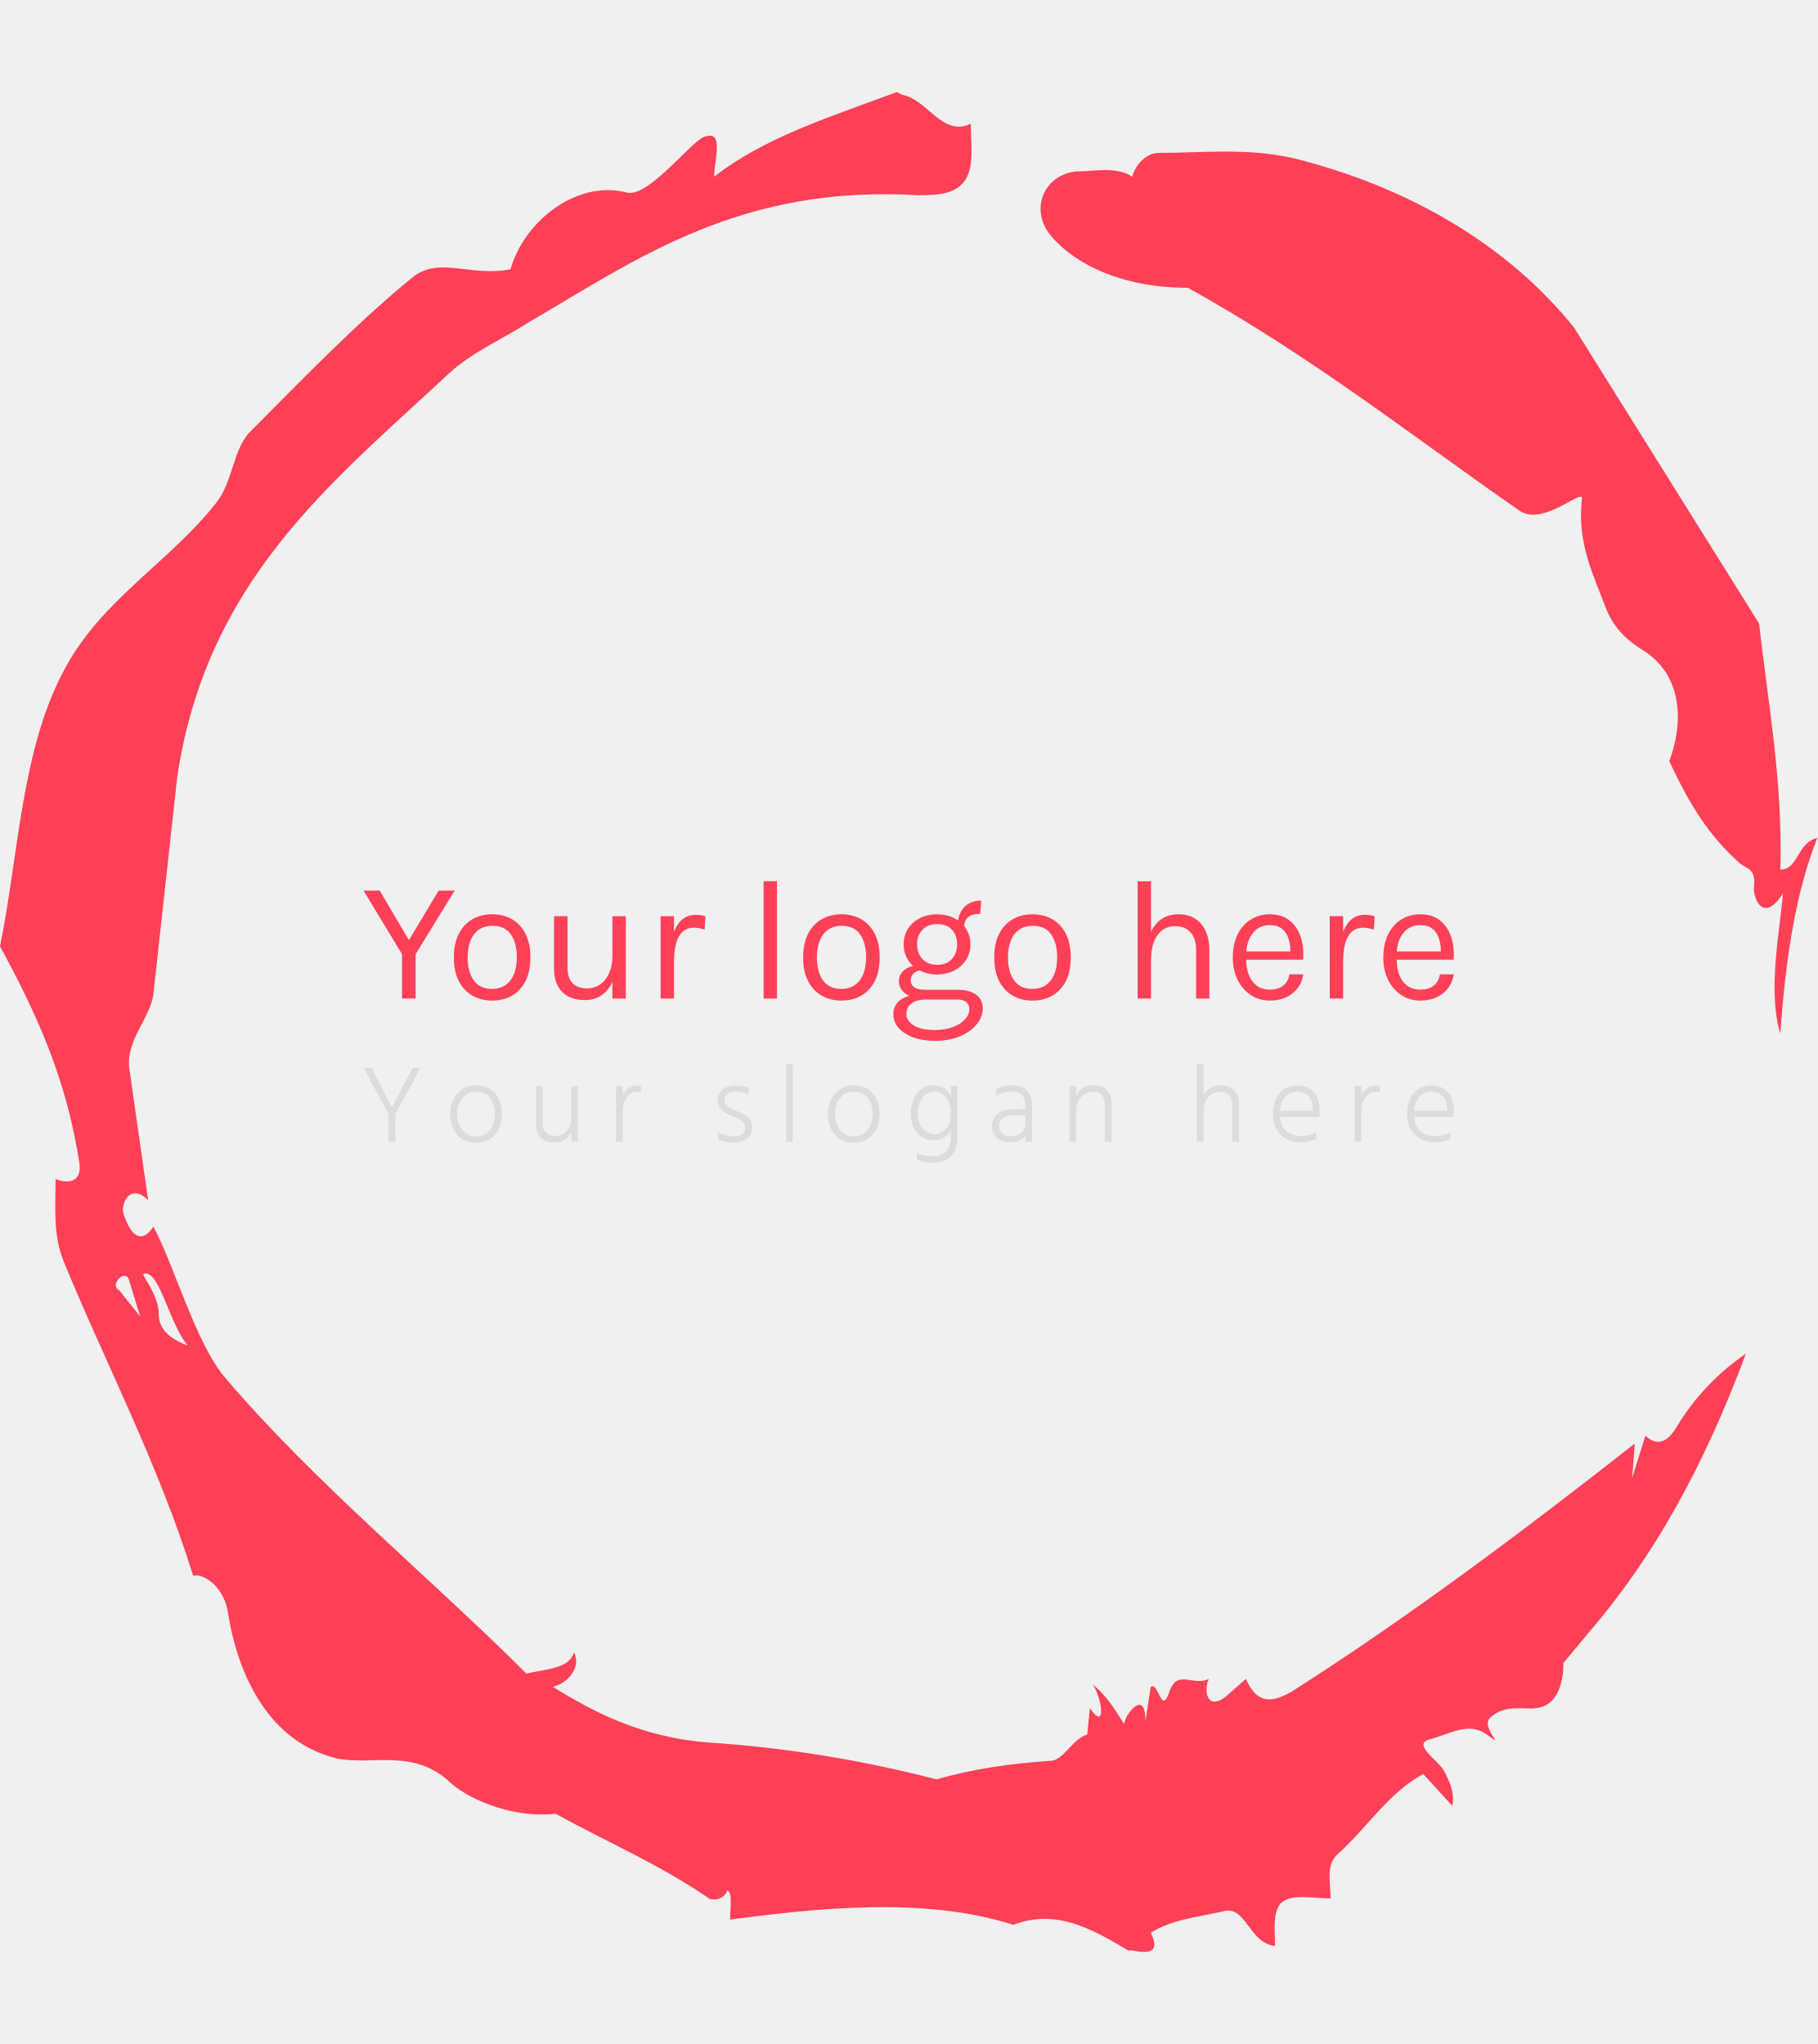
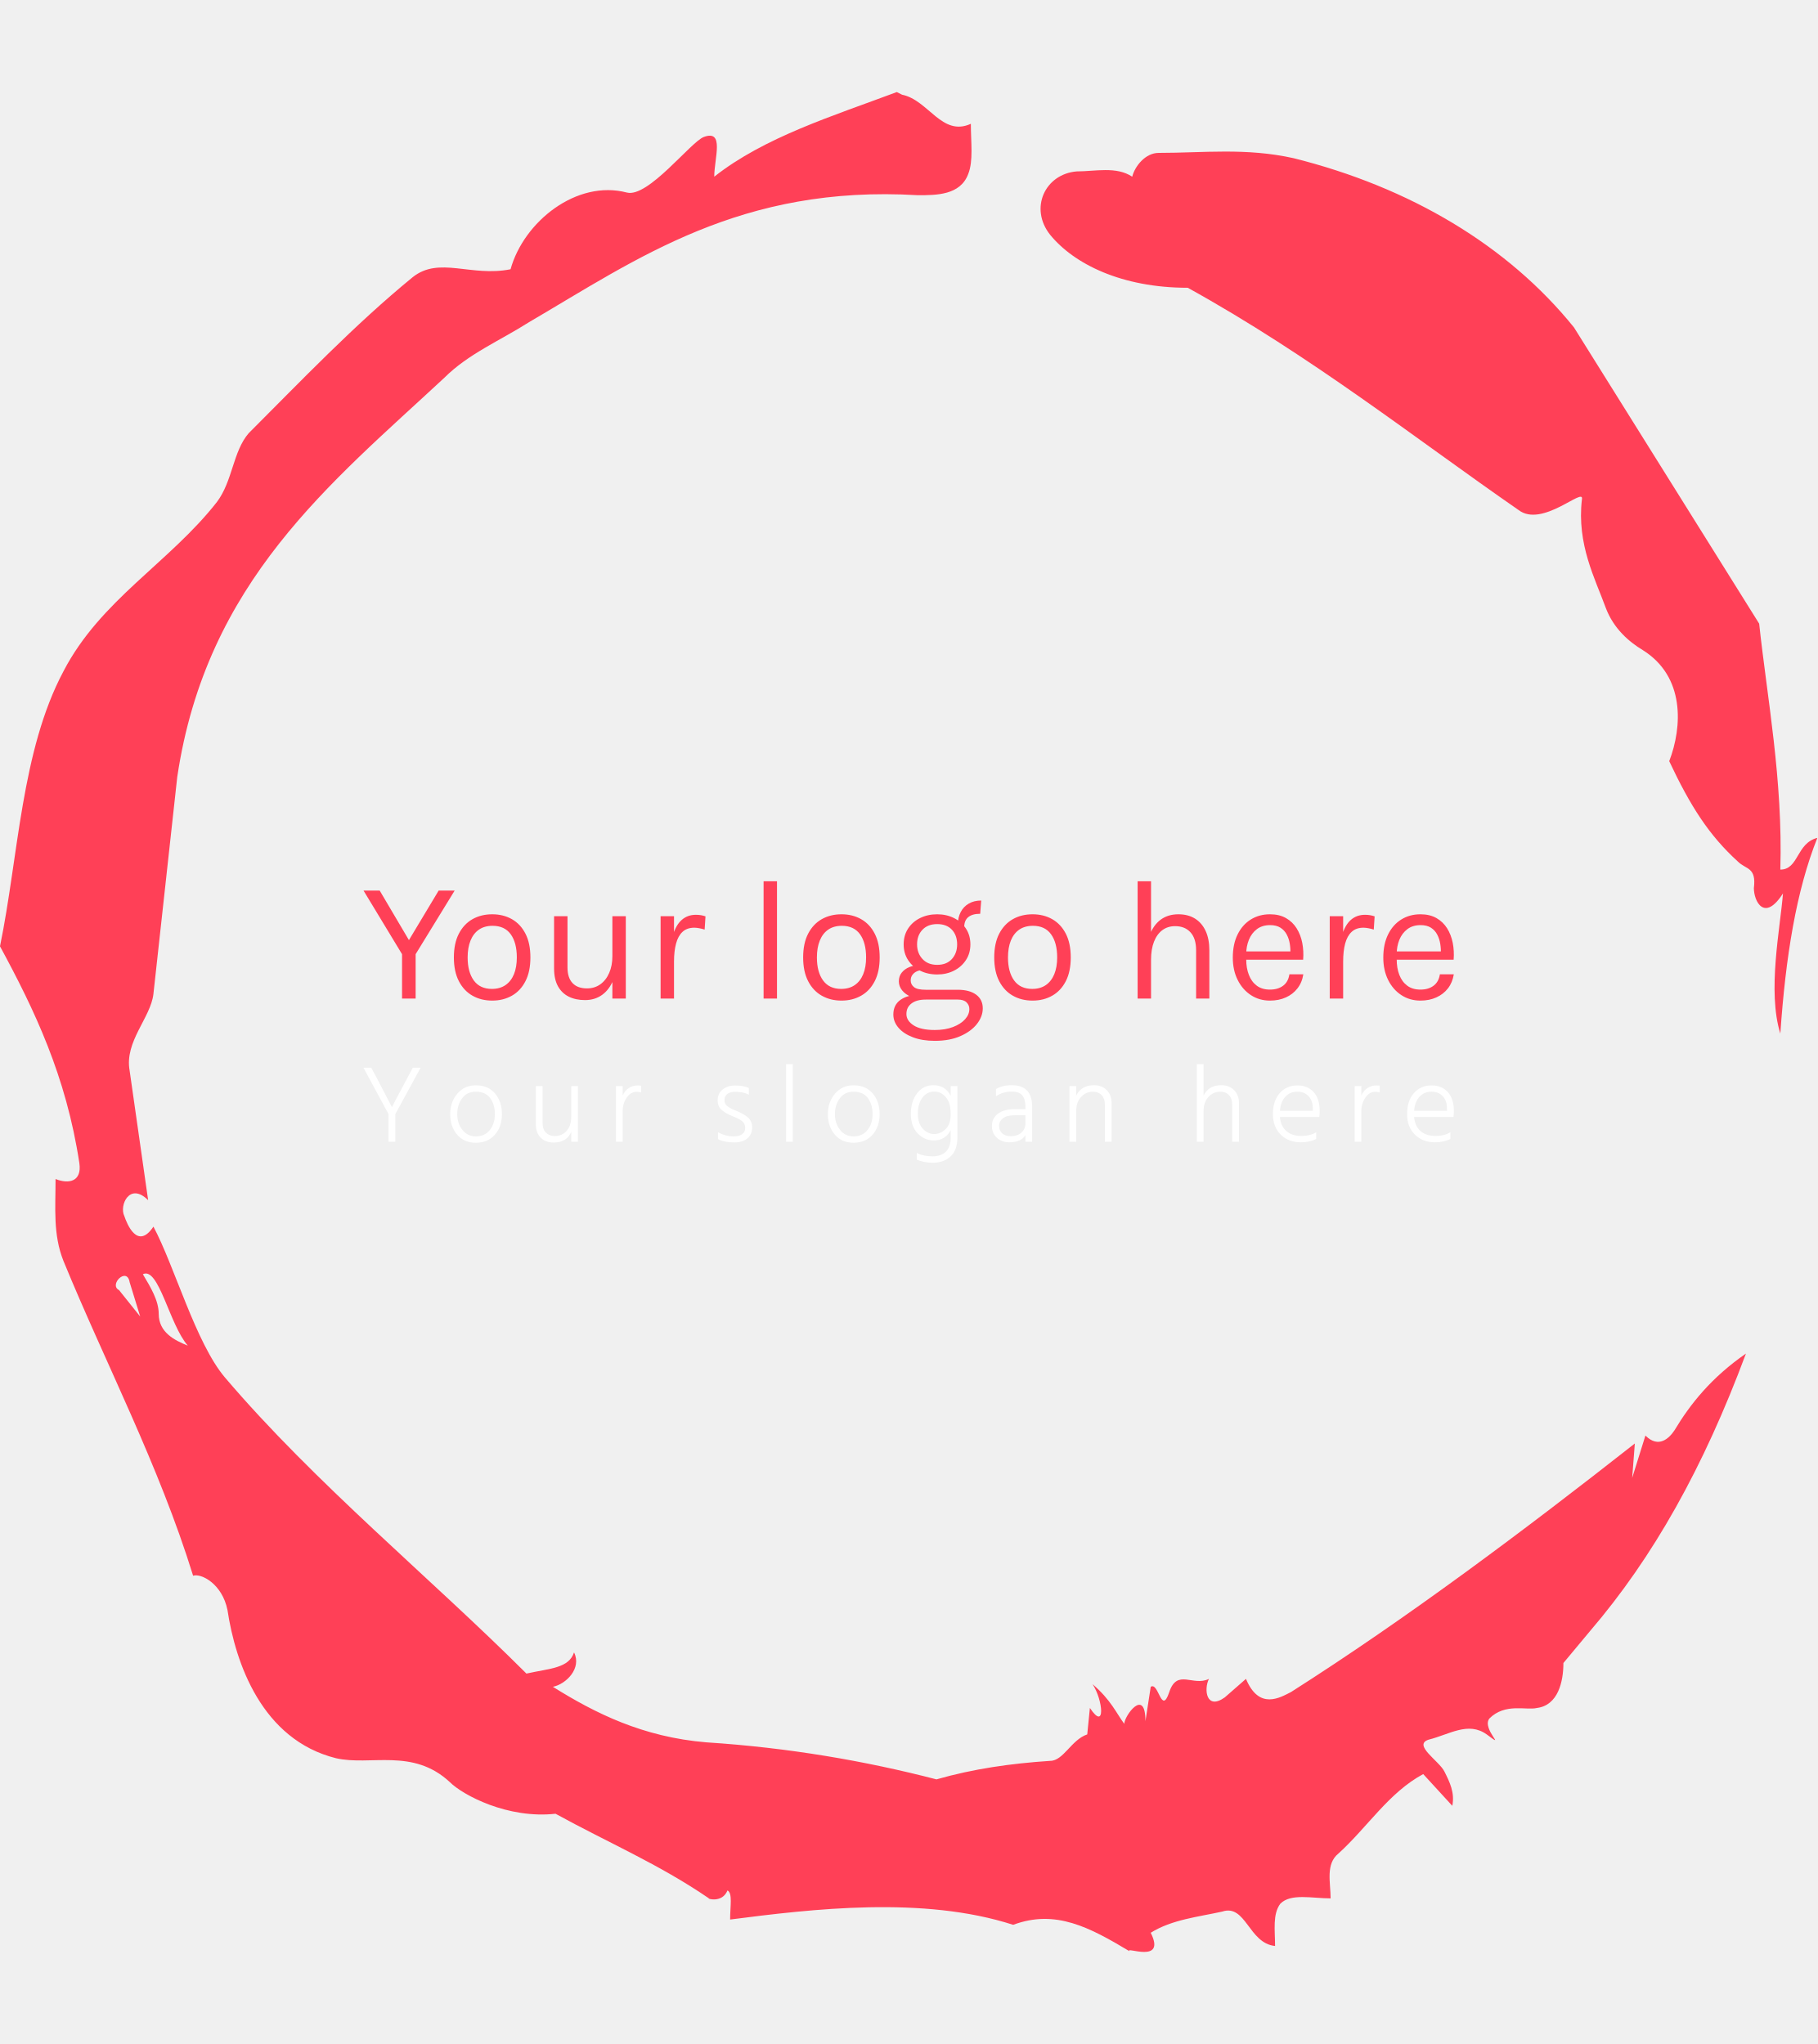
- <svg xmlns="http://www.w3.org/2000/svg" version="1.1" width="2000" height="2250" viewBox="0 0 2000 2250">
-   <g transform="matrix(1,0,0,1,3.410605131648481e-13,0)">
-     <svg viewBox="0 0 320 360" data-background-color="#282634" preserveAspectRatio="xMidYMid meet" height="2250" width="2000">
+ <svg xmlns="http://www.w3.org/2000/svg" version="1.1" width="1000" height="1125" viewBox="0 0 1000 1125">
+   <g transform="matrix(1,0,0,1,1.7053025658242404e-13,0)">
+     <svg viewBox="0 0 320 360" data-background-color="#282634" preserveAspectRatio="xMidYMid meet" height="1125" width="1000">
      <g id="tight-bounds" transform="matrix(1,0,0,1,0,0)">
        <svg viewBox="0 0 320 360" height="360" width="320">
          <g>
            <svg />
          </g>
          <g>
            <svg viewBox="0 0 320 360" height="360" width="320">
              <g>
                <path d="M20.961 227.22l3.726 4.658-1.863-6.056c-0.466-2.795-3.726 0.466-1.863 1.398M25.153 224.425c1.397 2.329 2.795 4.658 2.795 6.987 0 3.261 2.795 4.658 5.123 5.589-3.261-3.726-5.124-13.974-7.918-12.576M204.017 26.929c7.918 0 15.371-0.932 23.756 0.931 20.495 5.124 37.729 15.371 49.374 29.811l32.606 52.169c1.397 13.042 4.192 27.482 3.726 43.319 3.261 0 2.795-4.658 6.521-5.59-3.726 9.316-5.59 20.961-6.521 34.469-2.329-7.453 0-18.632 0.466-24.687-3.261 5.124-5.124 1.397-5.124-0.932 0.466-3.726-1.397-3.261-2.795-4.658-5.124-4.658-8.384-9.782-12.11-17.7 2.329-6.055 2.795-14.905-4.658-19.563-2.329-1.397-5.124-3.726-6.521-7.453-1.863-5.124-5.124-11.179-4.193-19.097 0.466-2.329-6.987 5.124-11.179 1.863-18.166-12.576-36.332-27.016-58.224-39.127-11.645 0-20.029-4.192-24.221-9.316-3.726-4.658-0.932-10.713 4.658-11.179 3.261 0 6.987-0.932 9.782 0.932 0.466-1.863 2.329-4.192 4.657-4.192M157.904 16.215l0.932 0.466c4.658 0.932 6.987 7.453 12.11 5.124 0 3.261 0.466 6.521-0.466 8.85-1.397 3.726-5.59 3.726-8.85 3.726-31.208-1.863-49.374 11.179-68.471 22.358-5.124 3.261-10.713 5.59-14.906 9.782-20.029 18.632-41.921 35.866-47.045 70.335l-4.192 38.195c-0.466 4.192-5.124 8.384-4.192 13.508l3.26 22.824c-3.261-3.261-5.124 0.932-4.192 2.795 0.466 1.397 2.329 6.055 5.124 1.863 3.726 6.987 7.453 20.495 12.576 26.55 15.837 18.632 36.332 35.4 53.101 52.169 4.192-0.932 7.453-0.932 8.384-3.727 1.397 2.795-1.397 5.59-3.726 6.056 7.453 4.658 15.837 8.85 27.016 9.781 14.44 0.932 27.948 3.261 40.524 6.522 6.521-1.863 13.042-2.795 20.029-3.261 2.329 0 3.726-3.726 6.521-4.658l0.466-4.658c2.795 4.192 2.329-1.397 0.466-4.192 3.261 2.795 4.192 5.124 5.589 6.987 0-1.397 3.726-6.521 3.727-0.466l0.931-6.055c1.397-0.932 1.863 5.124 3.261 0.931 1.397-4.192 4.192-0.932 6.987-2.329-0.932 1.863-0.466 5.59 2.794 3.261l3.727-3.261c2.329 5.59 6.055 3.261 7.918 2.329 20.495-13.042 40.99-28.413 60.553-43.784l-0.466 6.055 2.329-7.453c2.329 2.329 4.192 0.466 5.124-0.931 2.795-4.658 6.521-9.316 12.577-13.508-7.453 20.029-16.303 35.866-27.482 48.908l-4.658 5.59c0 3.261-0.932 7.453-4.658 7.918-1.863 0.466-5.59-0.932-8.384 1.863-1.397 1.863 3.261 5.59-0.466 2.795-3.261-2.329-6.521 0-10.248 0.932-2.795 0.932 1.863 3.726 2.795 5.589 0.932 1.863 1.863 3.726 1.398 6.056l-5.124-5.59c-6.055 3.261-9.782 9.316-14.906 13.974-2.329 1.863-1.397 5.124-1.397 7.918-3.261 0-6.987-0.932-8.85 0.932-1.397 1.863-0.932 4.658-0.932 7.453-4.658-0.466-5.124-7.453-9.315-6.056-4.192 0.932-8.85 1.397-12.577 3.727 2.795 5.59-4.658 2.329-3.726 3.26-6.987-4.192-13.042-7.453-20.495-4.658-15.837-5.124-35.4-2.795-49.84-0.931 0-2.329 0.466-4.658-0.466-5.124-0.932 2.329-3.726 1.397-3.26 1.397-8.85-6.055-17.7-9.782-27.016-14.905-8.384 0.932-16.303-3.261-18.632-5.59-6.521-6.055-13.974-2.795-20.029-4.192-13.042-3.261-17.7-16.769-19.098-26.084-0.932-4.658-4.658-6.521-6.055-6.056-6.055-19.563-15.371-37.263-22.824-55.429-1.863-4.658-1.397-9.316-1.397-14.44 2.329 0.932 4.658 0.466 4.192-2.794-2.329-15.371-7.918-27.016-13.974-38.195 3.261-15.837 3.726-34.469 11.179-48.443 6.521-12.576 18.632-19.098 27.016-29.811 2.795-3.726 2.795-8.85 5.59-12.11 9.316-9.316 18.632-19.098 28.879-27.482 4.658-3.726 10.247 0 17.234-1.397 2.329-8.384 11.645-15.837 20.495-13.508 3.726 0.932 11.179-8.85 13.508-9.782 3.726-1.397 1.863 3.726 1.863 6.987 8.85-6.987 20.961-10.713 32.14-14.906" fill="#ff4057" fill-rule="nonzero" stroke="none" stroke-width="1" stroke-linecap="butt" stroke-linejoin="miter" stroke-miterlimit="10" stroke-dasharray="" stroke-dashoffset="0" font-family="none" font-weight="none" font-size="none" text-anchor="none" style="mix-blend-mode: normal" data-fill-palette-color="tertiary" />
              </g>
              <g transform="matrix(1,0,0,1,64,155.2146)">
                <svg viewBox="0 0 192 49.571" height="49.571" width="192">
                  <g>
                    <svg viewBox="0 0 192 49.571" height="49.571" width="192">
                      <g>
                        <svg viewBox="0 0 192 49.571" height="49.571" width="192">
                          <g>
                            <svg viewBox="0 0 192 49.571" height="49.571" width="192">
                              <g id="textblocktransform">
                                <svg viewBox="0 0 192 49.571" height="49.571" width="192" id="textblock">
                                  <g>
                                    <svg viewBox="0 0 192 28.103" height="28.103" width="192">
                                      <g transform="matrix(1,0,0,1,0,0)">
                                        <svg width="192" viewBox="0.45 -34.1 316.981 46.4" height="28.103" data-palette-color="#ff4057">
                                          <path d="M11.65-12.9L0.45-31.4 5.15-31.4 14.15-16.15 13.15-16.15 22.3-31.4 26.95-31.4 15.6-12.9 15.6 0 11.65 0 11.65-12.9ZM37.87 0.6L37.87 0.6Q34.65 0.6 32.13-0.83 29.62-2.25 28.17-5.05 26.72-7.85 26.72-11.95L26.72-11.95Q26.72-16.07 28.17-18.86 29.62-21.65 32.13-23.08 34.65-24.5 37.87-24.5L37.87-24.5Q41.07-24.5 43.59-23.08 46.1-21.65 47.53-18.86 48.97-16.07 48.97-11.95L48.97-11.95Q48.97-7.85 47.53-5.05 46.1-2.25 43.59-0.83 41.07 0.6 37.87 0.6ZM37.77-2.8L37.77-2.8Q40.1-2.8 41.72-3.91 43.35-5.03 44.19-7.08 45.02-9.13 45.02-11.95L45.02-11.95Q45.02-16.23 43.25-18.69 41.47-21.15 37.97-21.15L37.97-21.15Q35.62-21.15 34.01-20.04 32.4-18.93 31.56-16.86 30.72-14.8 30.72-11.95L30.72-11.95Q30.72-7.73 32.51-5.26 34.3-2.8 37.77-2.8ZM72.8 0L72.8-23.95 76.7-23.95 76.7 0 72.8 0ZM55.85-8.75L55.85-23.95 59.75-23.95 59.75-9.05Q59.75-6.05 61.21-4.5 62.67-2.95 65.4-2.95L65.4-2.95Q67.65-2.95 69.31-4.15 70.97-5.35 71.88-7.46 72.8-9.58 72.8-12.3L72.8-12.3 74.25-12.3Q74.25-8.28 73.08-5.43 71.92-2.58 69.81-1.06 67.7 0.45 64.84 0.45L64.84 0.45Q62.15 0.45 60.12-0.55 58.1-1.55 56.97-3.59 55.85-5.63 55.85-8.75L55.85-8.75ZM90.72 0L86.82 0 86.82-23.95 90.72-23.95 90.72 0ZM90.72-10.8L89.52-10.8Q89.52-15.35 90.39-18.36 91.27-21.38 92.96-22.86 94.64-24.35 97.07-24.35L97.07-24.35Q97.87-24.35 98.53-24.24 99.19-24.13 99.87-23.9L99.87-23.9 99.62-20.05Q98.92-20.28 98.09-20.44 97.27-20.6 96.62-20.6L96.62-20.6Q94.49-20.6 93.19-19.39 91.89-18.18 91.31-15.98 90.72-13.78 90.72-10.8L90.72-10.8ZM120.66 0L116.76 0 116.76-34.1 120.66-34.1 120.66 0ZM139.41 0.6L139.41 0.6Q136.19 0.6 133.67-0.83 131.16-2.25 129.71-5.05 128.26-7.85 128.26-11.95L128.26-11.95Q128.26-16.07 129.71-18.86 131.16-21.65 133.67-23.08 136.19-24.5 139.41-24.5L139.41-24.5Q142.61-24.5 145.12-23.08 147.64-21.65 149.07-18.86 150.51-16.07 150.51-11.95L150.51-11.95Q150.51-7.85 149.07-5.05 147.64-2.25 145.12-0.83 142.61 0.6 139.41 0.6ZM139.31-2.8L139.31-2.8Q141.64-2.8 143.26-3.91 144.89-5.03 145.72-7.08 146.56-9.13 146.56-11.95L146.56-11.95Q146.56-16.23 144.79-18.69 143.01-21.15 139.51-21.15L139.51-21.15Q137.16-21.15 135.55-20.04 133.94-18.93 133.1-16.86 132.26-14.8 132.26-11.95L132.26-11.95Q132.26-7.73 134.05-5.26 135.84-2.8 139.31-2.8ZM166.53 12.3L166.53 12.3Q162.86 12.3 160.16 11.26 157.46 10.23 155.97 8.49 154.48 6.75 154.48 4.65L154.48 4.65Q154.48 1.88 156.52 0.41 158.56-1.05 161.78-1.05L161.78-1.05 163.93 0.3Q161.23 0.3 159.76 1.43 158.28 2.55 158.28 4.5L158.28 4.5Q158.28 6.45 160.38 7.8 162.48 9.15 166.53 9.15L166.53 9.15Q169.53 9.15 171.8 8.29 174.06 7.43 175.32 6.04 176.58 4.65 176.58 3.05L176.58 3.05Q176.58 1.93 175.76 1.11 174.93 0.3 173.23 0.3L173.23 0.3 163.93 0.3Q161.51 0.3 159.75-0.44 157.98-1.18 157.03-2.38 156.08-3.58 156.08-5L156.08-5Q156.08-6.5 156.93-7.55 157.78-8.6 159.15-9.15 160.51-9.7 162.08-9.7L162.08-9.7 162.83-8.25Q162.08-8.25 161.32-7.91 160.56-7.58 160.05-6.91 159.53-6.25 159.53-5.25L159.53-5.25Q159.53-4.1 160.48-3.33 161.43-2.55 163.93-2.55L163.93-2.55 173.23-2.55Q176.61-2.55 178.55-1.13 180.48 0.3 180.48 2.85L180.48 2.85Q180.48 5.2 178.81 7.36 177.13 9.53 174.01 10.91 170.88 12.3 166.53 12.3ZM167.23-7L167.23-7Q164.48-7 162.27-8.1 160.06-9.2 158.77-11.18 157.48-13.15 157.48-15.75L157.48-15.75Q157.48-18.38 158.77-20.35 160.06-22.33 162.27-23.41 164.48-24.5 167.23-24.5L167.23-24.5Q169.91-24.5 172.1-23.41 174.28-22.33 175.58-20.35 176.88-18.38 176.88-15.75L176.88-15.75Q176.88-13.15 175.58-11.18 174.28-9.2 172.1-8.1 169.91-7 167.23-7ZM167.23-9.8L167.23-9.8Q169.98-9.8 171.51-11.5 173.03-13.2 173.03-15.75L173.03-15.75Q173.03-18.38 171.51-20.01 169.98-21.65 167.23-21.65L167.23-21.65Q164.51-21.65 162.95-20.01 161.38-18.38 161.38-15.75L161.38-15.75Q161.38-13.2 162.95-11.5 164.51-9.8 167.23-9.8ZM175.08-20.7L175.08-20.7 173.23-21.45Q173.23-23.55 174.06-25.14 174.88-26.73 176.41-27.61 177.93-28.5 180.03-28.5L180.03-28.5 179.73-24.65Q177.48-24.65 176.28-23.69 175.08-22.73 175.08-20.7ZM194.96 0.6L194.96 0.6Q191.73 0.6 189.22-0.83 186.71-2.25 185.26-5.05 183.81-7.85 183.81-11.95L183.81-11.95Q183.81-16.07 185.26-18.86 186.71-21.65 189.22-23.08 191.73-24.5 194.96-24.5L194.96-24.5Q198.16-24.5 200.67-23.08 203.18-21.65 204.62-18.86 206.06-16.07 206.06-11.95L206.06-11.95Q206.06-7.85 204.62-5.05 203.18-2.25 200.67-0.83 198.16 0.6 194.96 0.6ZM194.86-2.8L194.86-2.8Q197.18-2.8 198.81-3.91 200.43-5.03 201.27-7.08 202.11-9.13 202.11-11.95L202.11-11.95Q202.11-16.23 200.33-18.69 198.56-21.15 195.06-21.15L195.06-21.15Q192.71-21.15 191.09-20.04 189.48-18.93 188.64-16.86 187.81-14.8 187.81-11.95L187.81-11.95Q187.81-7.73 189.59-5.26 191.38-2.8 194.86-2.8ZM246.35 0L242.5 0 242.5-14.05Q242.5-17.48 240.86-19.26 239.23-21.05 236.4-21.05L236.4-21.05Q234.25-21.05 232.68-19.88 231.1-18.7 230.25-16.51 229.4-14.33 229.4-11.3L229.4-11.3 227.9-11.3Q227.9-15.48 229-18.43 230.1-21.38 232.21-22.94 234.33-24.5 237.35-24.5L237.35-24.5Q240.18-24.5 242.19-23.24 244.2-21.98 245.28-19.63 246.35-17.28 246.35-14.05L246.35-14.05 246.35 0ZM229.4 0L225.5 0 225.5-34.1 229.4-34.1 229.4 0ZM263.97 0.6L263.97 0.6Q260.87 0.6 258.44-0.99 256-2.58 254.59-5.4 253.17-8.22 253.17-11.9L253.17-11.9Q253.17-15.83 254.57-18.65 255.97-21.48 258.41-22.99 260.85-24.5 263.97-24.5L263.97-24.5Q266.7-24.5 268.62-23.4 270.55-22.3 271.72-20.43 272.9-18.55 273.36-16.19 273.82-13.83 273.62-11.3L273.62-11.3 256.32-11.3 256.32-13.7 271.05-13.7 269.9-12.95Q269.97-14.43 269.74-15.9 269.5-17.38 268.85-18.61 268.2-19.85 267.02-20.6 265.85-21.35 264.02-21.35L264.02-21.35Q261.72-21.35 260.17-20.18 258.62-19 257.85-17.09 257.07-15.18 257.07-12.95L257.07-12.95 257.07-11.35Q257.07-8.85 257.84-6.88 258.6-4.9 260.12-3.75 261.65-2.6 263.97-2.6L263.97-2.6Q266.3-2.6 267.8-3.73 269.3-4.85 269.62-7.05L269.62-7.05 273.67-7.05Q273.3-4.67 271.97-2.96 270.65-1.25 268.6-0.33 266.55 0.6 263.97 0.6ZM285.25 0L281.35 0 281.35-23.95 285.25-23.95 285.25 0ZM285.25-10.8L284.05-10.8Q284.05-15.35 284.92-18.36 285.8-21.38 287.48-22.86 289.17-24.35 291.6-24.35L291.6-24.35Q292.4-24.35 293.06-24.24 293.72-24.13 294.4-23.9L294.4-23.9 294.15-20.05Q293.45-20.28 292.62-20.44 291.8-20.6 291.15-20.6L291.15-20.6Q289.02-20.6 287.72-19.39 286.42-18.18 285.83-15.98 285.25-13.78 285.25-10.8L285.25-10.8ZM307.72 0.6L307.72 0.6Q304.62 0.6 302.18-0.99 299.74-2.58 298.33-5.4 296.92-8.22 296.92-11.9L296.92-11.9Q296.92-15.83 298.32-18.65 299.72-21.48 302.16-22.99 304.59-24.5 307.72-24.5L307.72-24.5Q310.44-24.5 312.37-23.4 314.29-22.3 315.47-20.43 316.64-18.55 317.11-16.19 317.57-13.83 317.37-11.3L317.37-11.3 300.07-11.3 300.07-13.7 314.79-13.7 313.64-12.95Q313.72-14.43 313.48-15.9 313.24-17.38 312.59-18.61 311.94-19.85 310.77-20.6 309.59-21.35 307.77-21.35L307.77-21.35Q305.47-21.35 303.92-20.18 302.37-19 301.59-17.09 300.82-15.18 300.82-12.95L300.82-12.95 300.82-11.35Q300.82-8.85 301.58-6.88 302.34-4.9 303.87-3.75 305.39-2.6 307.72-2.6L307.72-2.6Q310.04-2.6 311.54-3.73 313.04-4.85 313.37-7.05L313.37-7.05 317.42-7.05Q317.04-4.67 315.72-2.96 314.39-1.25 312.34-0.33 310.29 0.6 307.72 0.6Z" opacity="1" transform="matrix(1,0,0,1,0,0)" fill="#ff4057" class="wordmark-text-0" data-fill-palette-color="primary" id="text-0" />
                                        </svg>
                                      </g>
                                    </svg>
                                  </g>
                                  <g transform="matrix(1,0,0,1,0,32.20339)">
                                    <svg viewBox="0 0 192 17.367" height="17.367" width="192">
                                      <g transform="matrix(1,0,0,1,0,0)">
-                                         <svg width="192" viewBox="1.5 -35.35 496.38 44.9" height="17.367" data-palette-color="#dcdcdc">
-                                           <path d="M27.5-33.7L16-12.6 16 0 12.9 0 12.9-12.6 1.5-33.7 5.05-33.7 7.7-28.75 14.45-15.75Q14.85-16.7 21.3-28.75L21.3-28.75 23.95-33.7 27.5-33.7ZM64.52-12.55L64.52-12.55Q64.52-6.9 61.34-3.23 58.17 0.45 52.62 0.45L52.62 0.45Q47.27 0.45 44.12-3.25 40.97-6.95 40.97-12.55L40.97-12.55Q40.97-18.1 44.22-21.9 47.47-25.7 52.62-25.7L52.62-25.7Q58.27-25.7 61.39-21.98 64.52-18.25 64.52-12.55ZM44.17-12.55L44.17-12.55Q44.17-8.4 46.49-5.43 48.82-2.45 52.62-2.45L52.62-2.45Q56.77-2.45 59.04-5.38 61.32-8.3 61.32-12.55L61.32-12.55Q61.32-16.95 59.17-19.88 57.02-22.8 52.62-22.8L52.62-22.8Q48.67-22.8 46.42-19.8 44.17-16.8 44.17-12.55ZM99.13-25.35L99.13 0 96.08 0 96.08-4.55Q94.08 0.35 88.03 0.35L88.03 0.35Q84.33 0.35 82.16-1.88 79.98-4.1 79.98-7.75L79.98-7.75 79.98-25.35 83.03-25.35 83.03-8.6Q83.03-5.7 84.56-4.15 86.08-2.6 88.58-2.6L88.58-2.6Q91.93-2.6 94.01-5 96.08-7.4 96.08-11.25L96.08-11.25 96.08-25.35 99.13-25.35ZM119.5-14.15L119.5 0 116.45 0 116.45-25.35 119.5-25.35 119.5-21.05Q121.6-25.65 126.6-25.65L126.6-25.65Q126.95-25.65 127.85-25.55L127.85-25.55 127.85-22.45Q126.85-22.75 125.85-22.75L125.85-22.75Q123.15-22.75 121.32-20.08 119.5-17.4 119.5-14.15L119.5-14.15ZM178.43-6.5L178.43-6.5Q178.43-3.35 176.25-1.53 174.08 0.3 170.28 0.3L170.28 0.3Q165.68 0.3 162.88-1.2L162.88-1.2 162.88-4.35Q166.23-2.45 170.08-2.45L170.08-2.45Q172.63-2.45 173.95-3.5 175.28-4.55 175.28-6.25L175.28-6.25Q175.28-8.25 173.9-9.35 172.53-10.45 169.38-11.7L169.38-11.7Q166.33-12.9 164.53-14.5 162.73-16.1 162.73-18.9L162.73-18.9Q162.73-21.95 164.98-23.78 167.23-25.6 170.63-25.6L170.63-25.6Q174.73-25.6 176.93-24.45L176.93-24.45 176.93-21.4Q174.58-22.75 170.58-22.75L170.58-22.75Q168.38-22.75 167.1-21.73 165.83-20.7 165.83-19.05L165.83-19.05Q165.83-18.05 166.2-17.3 166.58-16.55 167.5-15.93 168.43-15.3 169.08-15 169.73-14.7 171.18-14.1L171.18-14.1Q174.68-12.7 176.55-11.03 178.43-9.35 178.43-6.5ZM196.94-35.35L196.94 0 193.89 0 193.89-35.35 196.94-35.35ZM236.46-12.55L236.46-12.55Q236.46-6.9 233.28-3.23 230.11 0.45 224.56 0.45L224.56 0.45Q219.21 0.45 216.06-3.25 212.91-6.95 212.91-12.55L212.91-12.55Q212.91-18.1 216.16-21.9 219.41-25.7 224.56-25.7L224.56-25.7Q230.21-25.7 233.33-21.98 236.46-18.25 236.46-12.55ZM216.11-12.55L216.11-12.55Q216.11-8.4 218.43-5.43 220.76-2.45 224.56-2.45L224.56-2.45Q228.71-2.45 230.98-5.38 233.26-8.3 233.26-12.55L233.26-12.55Q233.26-16.95 231.11-19.88 228.96-22.8 224.56-22.8L224.56-22.8Q220.61-22.8 218.36-19.8 216.11-16.8 216.11-12.55ZM271.87-25.35L271.87-1.95Q271.87 3.8 268.77 6.68 265.67 9.55 260.77 9.55L260.77 9.55Q256.42 9.55 253.37 8.1L253.37 8.1 253.37 5.1Q256.47 6.65 260.52 6.65L260.52 6.65Q264.32 6.65 266.57 4.58 268.82 2.5 268.82-1.95L268.82-1.95 268.82-5.25Q266.27-0.6 261.22-0.6L261.22-0.6Q256.82-0.6 253.75-3.85 250.67-7.1 250.67-12.65L250.67-12.65Q250.67-18.35 253.5-22.05 256.32-25.75 260.92-25.75L260.92-25.75Q266.37-25.75 268.82-20.9L268.82-20.9 268.82-25.35 271.87-25.35ZM253.87-12.8L253.87-12.8Q253.87-8.25 256.17-5.88 258.47-3.5 261.27-3.5L261.27-3.5Q264.12-3.5 266.47-5.73 268.82-7.95 268.82-12.55L268.82-12.55Q268.82-17.8 266.57-20.33 264.32-22.85 261.52-22.85L261.52-22.85Q257.97-22.85 255.92-20.05 253.87-17.25 253.87-12.8ZM296.24-2.55L296.24-2.55Q299.24-2.55 301.04-4.2 302.84-5.85 302.84-8.4L302.84-8.4 302.84-12.05 297.89-12.05Q294.34-12.05 292.59-10.68 290.84-9.3 290.84-7.25L290.84-7.25Q290.84-5.15 292.21-3.85 293.59-2.55 296.24-2.55ZM302.84 0L302.84-2.95Q300.74 0.25 295.54 0.25L295.54 0.25Q292.04 0.25 289.81-1.83 287.59-3.9 287.59-7.15L287.59-7.15Q287.59-10.8 290.41-12.83 293.24-14.85 297.89-14.85L297.89-14.85 302.84-14.85 302.84-16Q302.84-19.4 301.39-21.13 299.94-22.85 296.54-22.85L296.54-22.85Q292.59-22.85 289.44-20.7L289.44-20.7 289.44-24Q292.34-25.75 296.59-25.75L296.59-25.75Q305.89-25.75 305.89-16L305.89-16 305.89 0 302.84 0ZM342.05-17.7L342.05 0 339 0 339-16.75Q339-19.7 337.5-21.25 336-22.8 333.55-22.8L333.55-22.8Q330.45-22.8 328.2-20.43 325.95-18.05 325.95-14L325.95-14 325.95 0 322.9 0 322.9-25.35 325.95-25.35 325.95-21Q328.3-25.75 334-25.75L334-25.75Q337.65-25.75 339.85-23.5 342.05-21.25 342.05-17.7L342.05-17.7ZM400.03-17.7L400.03 0 396.98 0 396.98-16.75Q396.98-19.7 395.48-21.25 393.98-22.8 391.53-22.8L391.53-22.8Q388.43-22.8 386.18-20.43 383.93-18.05 383.93-14L383.93-14 383.93 0 380.88 0 380.88-35.35 383.93-35.35 383.93-21Q386.23-25.75 391.98-25.75L391.98-25.75Q395.63-25.75 397.83-23.5 400.03-21.25 400.03-17.7L400.03-17.7ZM435.2-4.35L435.2-1.25Q432.2 0.25 428.2 0.25L428.2 0.25Q422.55 0.25 419.02-3.28 415.5-6.8 415.5-12.55L415.5-12.55Q415.5-18.65 418.6-22.15 421.7-25.65 426.65-25.65L426.65-25.65Q431.3-25.65 434.05-22.6 436.8-19.55 436.8-14L436.8-14Q436.8-12.3 436.6-11.3L436.6-11.3 418.7-11.3Q419.05-7.1 421.6-4.88 424.15-2.65 428.35-2.65L428.35-2.65Q432.65-2.65 435.2-4.35L435.2-4.35ZM426.55-22.8L426.55-22.8Q423.35-22.8 421.2-20.55 419.05-18.3 418.7-14.1L418.7-14.1 433.65-14.1 433.65-15.25Q433.65-18.7 431.72-20.75 429.8-22.8 426.55-22.8ZM455.76-14.15L455.76 0 452.71 0 452.71-25.35 455.76-25.35 455.76-21.05Q457.86-25.65 462.86-25.65L462.86-25.65Q463.21-25.65 464.11-25.55L464.11-25.55 464.11-22.45Q463.11-22.75 462.11-22.75L462.11-22.75Q459.41-22.75 457.59-20.08 455.76-17.4 455.76-14.15L455.76-14.15ZM496.28-4.35L496.28-1.25Q493.28 0.25 489.28 0.25L489.28 0.25Q483.63 0.25 480.1-3.28 476.58-6.8 476.58-12.55L476.58-12.55Q476.58-18.65 479.68-22.15 482.78-25.65 487.73-25.65L487.73-25.65Q492.38-25.65 495.13-22.6 497.88-19.55 497.88-14L497.88-14Q497.88-12.3 497.68-11.3L497.68-11.3 479.78-11.3Q480.13-7.1 482.68-4.88 485.23-2.65 489.43-2.65L489.43-2.65Q493.73-2.65 496.28-4.35L496.28-4.35ZM487.63-22.8L487.63-22.8Q484.43-22.8 482.28-20.55 480.13-18.3 479.78-14.1L479.78-14.1 494.73-14.1 494.73-15.25Q494.73-18.7 492.8-20.75 490.88-22.8 487.63-22.8Z" opacity="1" transform="matrix(1,0,0,1,0,0)" fill="#dcdcdc" class="slogan-text-1" data-fill-palette-color="secondary" id="text-1" />
+                                         <svg width="192" viewBox="1.5 -35.35 496.38 44.9" height="17.367" data-palette-color="#ffffff">
+                                           <path d="M27.5-33.7L16-12.6 16 0 12.9 0 12.9-12.6 1.5-33.7 5.05-33.7 7.7-28.75 14.45-15.75Q14.85-16.7 21.3-28.75L21.3-28.75 23.95-33.7 27.5-33.7ZM64.52-12.55L64.52-12.55Q64.52-6.9 61.34-3.23 58.17 0.45 52.62 0.45L52.62 0.45Q47.27 0.45 44.12-3.25 40.97-6.95 40.97-12.55L40.97-12.55Q40.97-18.1 44.22-21.9 47.47-25.7 52.62-25.7L52.62-25.7Q58.27-25.7 61.39-21.98 64.52-18.25 64.52-12.55ZM44.17-12.55L44.17-12.55Q44.17-8.4 46.49-5.43 48.82-2.45 52.62-2.45L52.62-2.45Q56.77-2.45 59.04-5.38 61.32-8.3 61.32-12.55L61.32-12.55Q61.32-16.95 59.17-19.88 57.02-22.8 52.62-22.8L52.62-22.8Q48.67-22.8 46.42-19.8 44.17-16.8 44.17-12.55ZM99.13-25.35L99.13 0 96.08 0 96.08-4.55Q94.08 0.35 88.03 0.35L88.03 0.35Q84.33 0.35 82.16-1.88 79.98-4.1 79.98-7.75L79.98-7.75 79.98-25.35 83.03-25.35 83.03-8.6Q83.03-5.7 84.56-4.15 86.08-2.6 88.58-2.6L88.58-2.6Q91.93-2.6 94.01-5 96.08-7.4 96.08-11.25L96.08-11.25 96.08-25.35 99.13-25.35ZM119.5-14.15L119.5 0 116.45 0 116.45-25.35 119.5-25.35 119.5-21.05Q121.6-25.65 126.6-25.65L126.6-25.65Q126.95-25.65 127.85-25.55L127.85-25.55 127.85-22.45Q126.85-22.75 125.85-22.75L125.85-22.75Q123.15-22.75 121.32-20.08 119.5-17.4 119.5-14.15L119.5-14.15ZM178.43-6.5L178.43-6.5Q178.43-3.35 176.25-1.53 174.08 0.3 170.28 0.3L170.28 0.3Q165.68 0.3 162.88-1.2L162.88-1.2 162.88-4.35Q166.23-2.45 170.08-2.45L170.08-2.45Q172.63-2.45 173.95-3.5 175.28-4.55 175.28-6.25L175.28-6.25Q175.28-8.25 173.9-9.35 172.53-10.45 169.38-11.7L169.38-11.7Q166.33-12.9 164.53-14.5 162.73-16.1 162.73-18.9L162.73-18.9Q162.73-21.95 164.98-23.78 167.23-25.6 170.63-25.6L170.63-25.6Q174.73-25.6 176.93-24.45L176.93-24.45 176.93-21.4Q174.58-22.75 170.58-22.75L170.58-22.75Q168.38-22.75 167.1-21.73 165.83-20.7 165.83-19.05L165.83-19.05Q165.83-18.05 166.2-17.3 166.58-16.55 167.5-15.93 168.43-15.3 169.08-15 169.73-14.7 171.18-14.1L171.18-14.1Q174.68-12.7 176.55-11.03 178.43-9.35 178.43-6.5ZM196.94-35.35L196.94 0 193.89 0 193.89-35.35 196.94-35.35ZM236.46-12.55L236.46-12.55Q236.46-6.9 233.28-3.23 230.11 0.45 224.56 0.45L224.56 0.45Q219.21 0.45 216.06-3.25 212.91-6.95 212.91-12.55L212.91-12.55Q212.91-18.1 216.16-21.9 219.41-25.7 224.56-25.7L224.56-25.7Q230.21-25.7 233.33-21.98 236.46-18.25 236.46-12.55ZM216.11-12.55L216.11-12.55Q216.11-8.4 218.43-5.43 220.76-2.45 224.56-2.45L224.56-2.45Q228.71-2.45 230.98-5.38 233.26-8.3 233.26-12.55L233.26-12.55Q233.26-16.95 231.11-19.88 228.96-22.8 224.56-22.8L224.56-22.8Q220.61-22.8 218.36-19.8 216.11-16.8 216.11-12.55ZM271.87-25.35L271.87-1.95Q271.87 3.8 268.77 6.68 265.67 9.55 260.77 9.55L260.77 9.55Q256.42 9.55 253.37 8.1L253.37 8.1 253.37 5.1Q256.47 6.65 260.52 6.65L260.52 6.65Q264.32 6.65 266.57 4.58 268.82 2.5 268.82-1.95L268.82-1.95 268.82-5.25Q266.27-0.6 261.22-0.6L261.22-0.6Q256.82-0.6 253.75-3.85 250.67-7.1 250.67-12.65L250.67-12.65Q250.67-18.35 253.5-22.05 256.32-25.75 260.92-25.75L260.92-25.75Q266.37-25.75 268.82-20.9L268.82-20.9 268.82-25.35 271.87-25.35ZM253.87-12.8L253.87-12.8Q253.87-8.25 256.17-5.88 258.47-3.5 261.27-3.5L261.27-3.5Q264.12-3.5 266.47-5.73 268.82-7.95 268.82-12.55L268.82-12.55Q268.82-17.8 266.57-20.33 264.32-22.85 261.52-22.85L261.52-22.85Q257.97-22.85 255.92-20.05 253.87-17.25 253.87-12.8ZM296.24-2.55L296.24-2.55Q299.24-2.55 301.04-4.2 302.84-5.85 302.84-8.4L302.84-8.4 302.84-12.05 297.89-12.05Q294.34-12.05 292.59-10.68 290.84-9.3 290.84-7.25L290.84-7.25Q290.84-5.15 292.21-3.85 293.59-2.55 296.24-2.55ZM302.84 0L302.84-2.95Q300.74 0.25 295.54 0.25L295.54 0.25Q292.04 0.25 289.81-1.83 287.59-3.9 287.59-7.15L287.59-7.15Q287.59-10.8 290.41-12.83 293.24-14.85 297.89-14.85L297.89-14.85 302.84-14.85 302.84-16Q302.84-19.4 301.39-21.13 299.94-22.85 296.54-22.85L296.54-22.85Q292.59-22.85 289.44-20.7L289.44-20.7 289.44-24Q292.34-25.75 296.59-25.75L296.59-25.75Q305.89-25.75 305.89-16L305.89-16 305.89 0 302.84 0ZM342.05-17.7L342.05 0 339 0 339-16.75Q339-19.7 337.5-21.25 336-22.8 333.55-22.8L333.55-22.8Q330.45-22.8 328.2-20.43 325.95-18.05 325.95-14L325.95-14 325.95 0 322.9 0 322.9-25.35 325.95-25.35 325.95-21Q328.3-25.75 334-25.75L334-25.75Q337.65-25.75 339.85-23.5 342.05-21.25 342.05-17.7L342.05-17.7ZM400.03-17.7L400.03 0 396.98 0 396.98-16.75Q396.98-19.7 395.48-21.25 393.98-22.8 391.53-22.8L391.53-22.8Q388.43-22.8 386.18-20.43 383.93-18.05 383.93-14L383.93-14 383.93 0 380.88 0 380.88-35.35 383.93-35.35 383.93-21Q386.23-25.75 391.98-25.75L391.98-25.75Q395.63-25.75 397.83-23.5 400.03-21.25 400.03-17.7L400.03-17.7ZM435.2-4.35L435.2-1.25Q432.2 0.25 428.2 0.25L428.2 0.25Q422.55 0.25 419.02-3.28 415.5-6.8 415.5-12.55L415.5-12.55Q415.5-18.65 418.6-22.15 421.7-25.65 426.65-25.65L426.65-25.65Q431.3-25.65 434.05-22.6 436.8-19.55 436.8-14L436.8-14Q436.8-12.3 436.6-11.3L436.6-11.3 418.7-11.3Q419.05-7.1 421.6-4.88 424.15-2.65 428.35-2.65L428.35-2.65Q432.65-2.65 435.2-4.35L435.2-4.35ZM426.55-22.8L426.55-22.8Q423.35-22.8 421.2-20.55 419.05-18.3 418.7-14.1L418.7-14.1 433.65-14.1 433.65-15.25Q433.65-18.7 431.72-20.75 429.8-22.8 426.55-22.8ZM455.76-14.15L455.76 0 452.71 0 452.71-25.35 455.76-25.35 455.76-21.05Q457.86-25.65 462.86-25.65L462.86-25.65Q463.21-25.65 464.11-25.55L464.11-25.55 464.11-22.45Q463.11-22.75 462.11-22.75L462.11-22.75Q459.41-22.75 457.59-20.08 455.76-17.4 455.76-14.15L455.76-14.15ZM496.28-4.35L496.28-1.25Q493.28 0.25 489.28 0.25L489.28 0.25Q483.63 0.25 480.1-3.28 476.58-6.8 476.58-12.55L476.58-12.55Q476.58-18.65 479.68-22.15 482.78-25.65 487.73-25.65L487.73-25.65Q492.38-25.65 495.13-22.6 497.88-19.55 497.88-14L497.88-14Q497.88-12.3 497.68-11.3L497.68-11.3 479.78-11.3Q480.13-7.1 482.68-4.88 485.23-2.65 489.43-2.65L489.43-2.65Q493.73-2.65 496.28-4.35L496.28-4.35ZM487.63-22.8L487.63-22.8Q484.43-22.8 482.28-20.55 480.13-18.3 479.78-14.1L479.78-14.1 494.73-14.1 494.73-15.25Q494.73-18.7 492.8-20.75 490.88-22.8 487.63-22.8Z" opacity="1" transform="matrix(1,0,0,1,0,0)" fill="#ffffff" class="slogan-text-1" data-fill-palette-color="secondary" id="text-1" />
                                        </svg>
                                      </g>
                                    </svg>
                                  </g>
                                </svg>
                              </g>
                            </svg>
                          </g>
                          <g />
                        </svg>
                      </g>
                    </svg>
                  </g>
                </svg>
              </g>
            </svg>
          </g>
          <defs />
        </svg>
        <rect width="320" height="360" fill="none" stroke="none" visibility="hidden" />
      </g>
    </svg>
  </g>
</svg>
